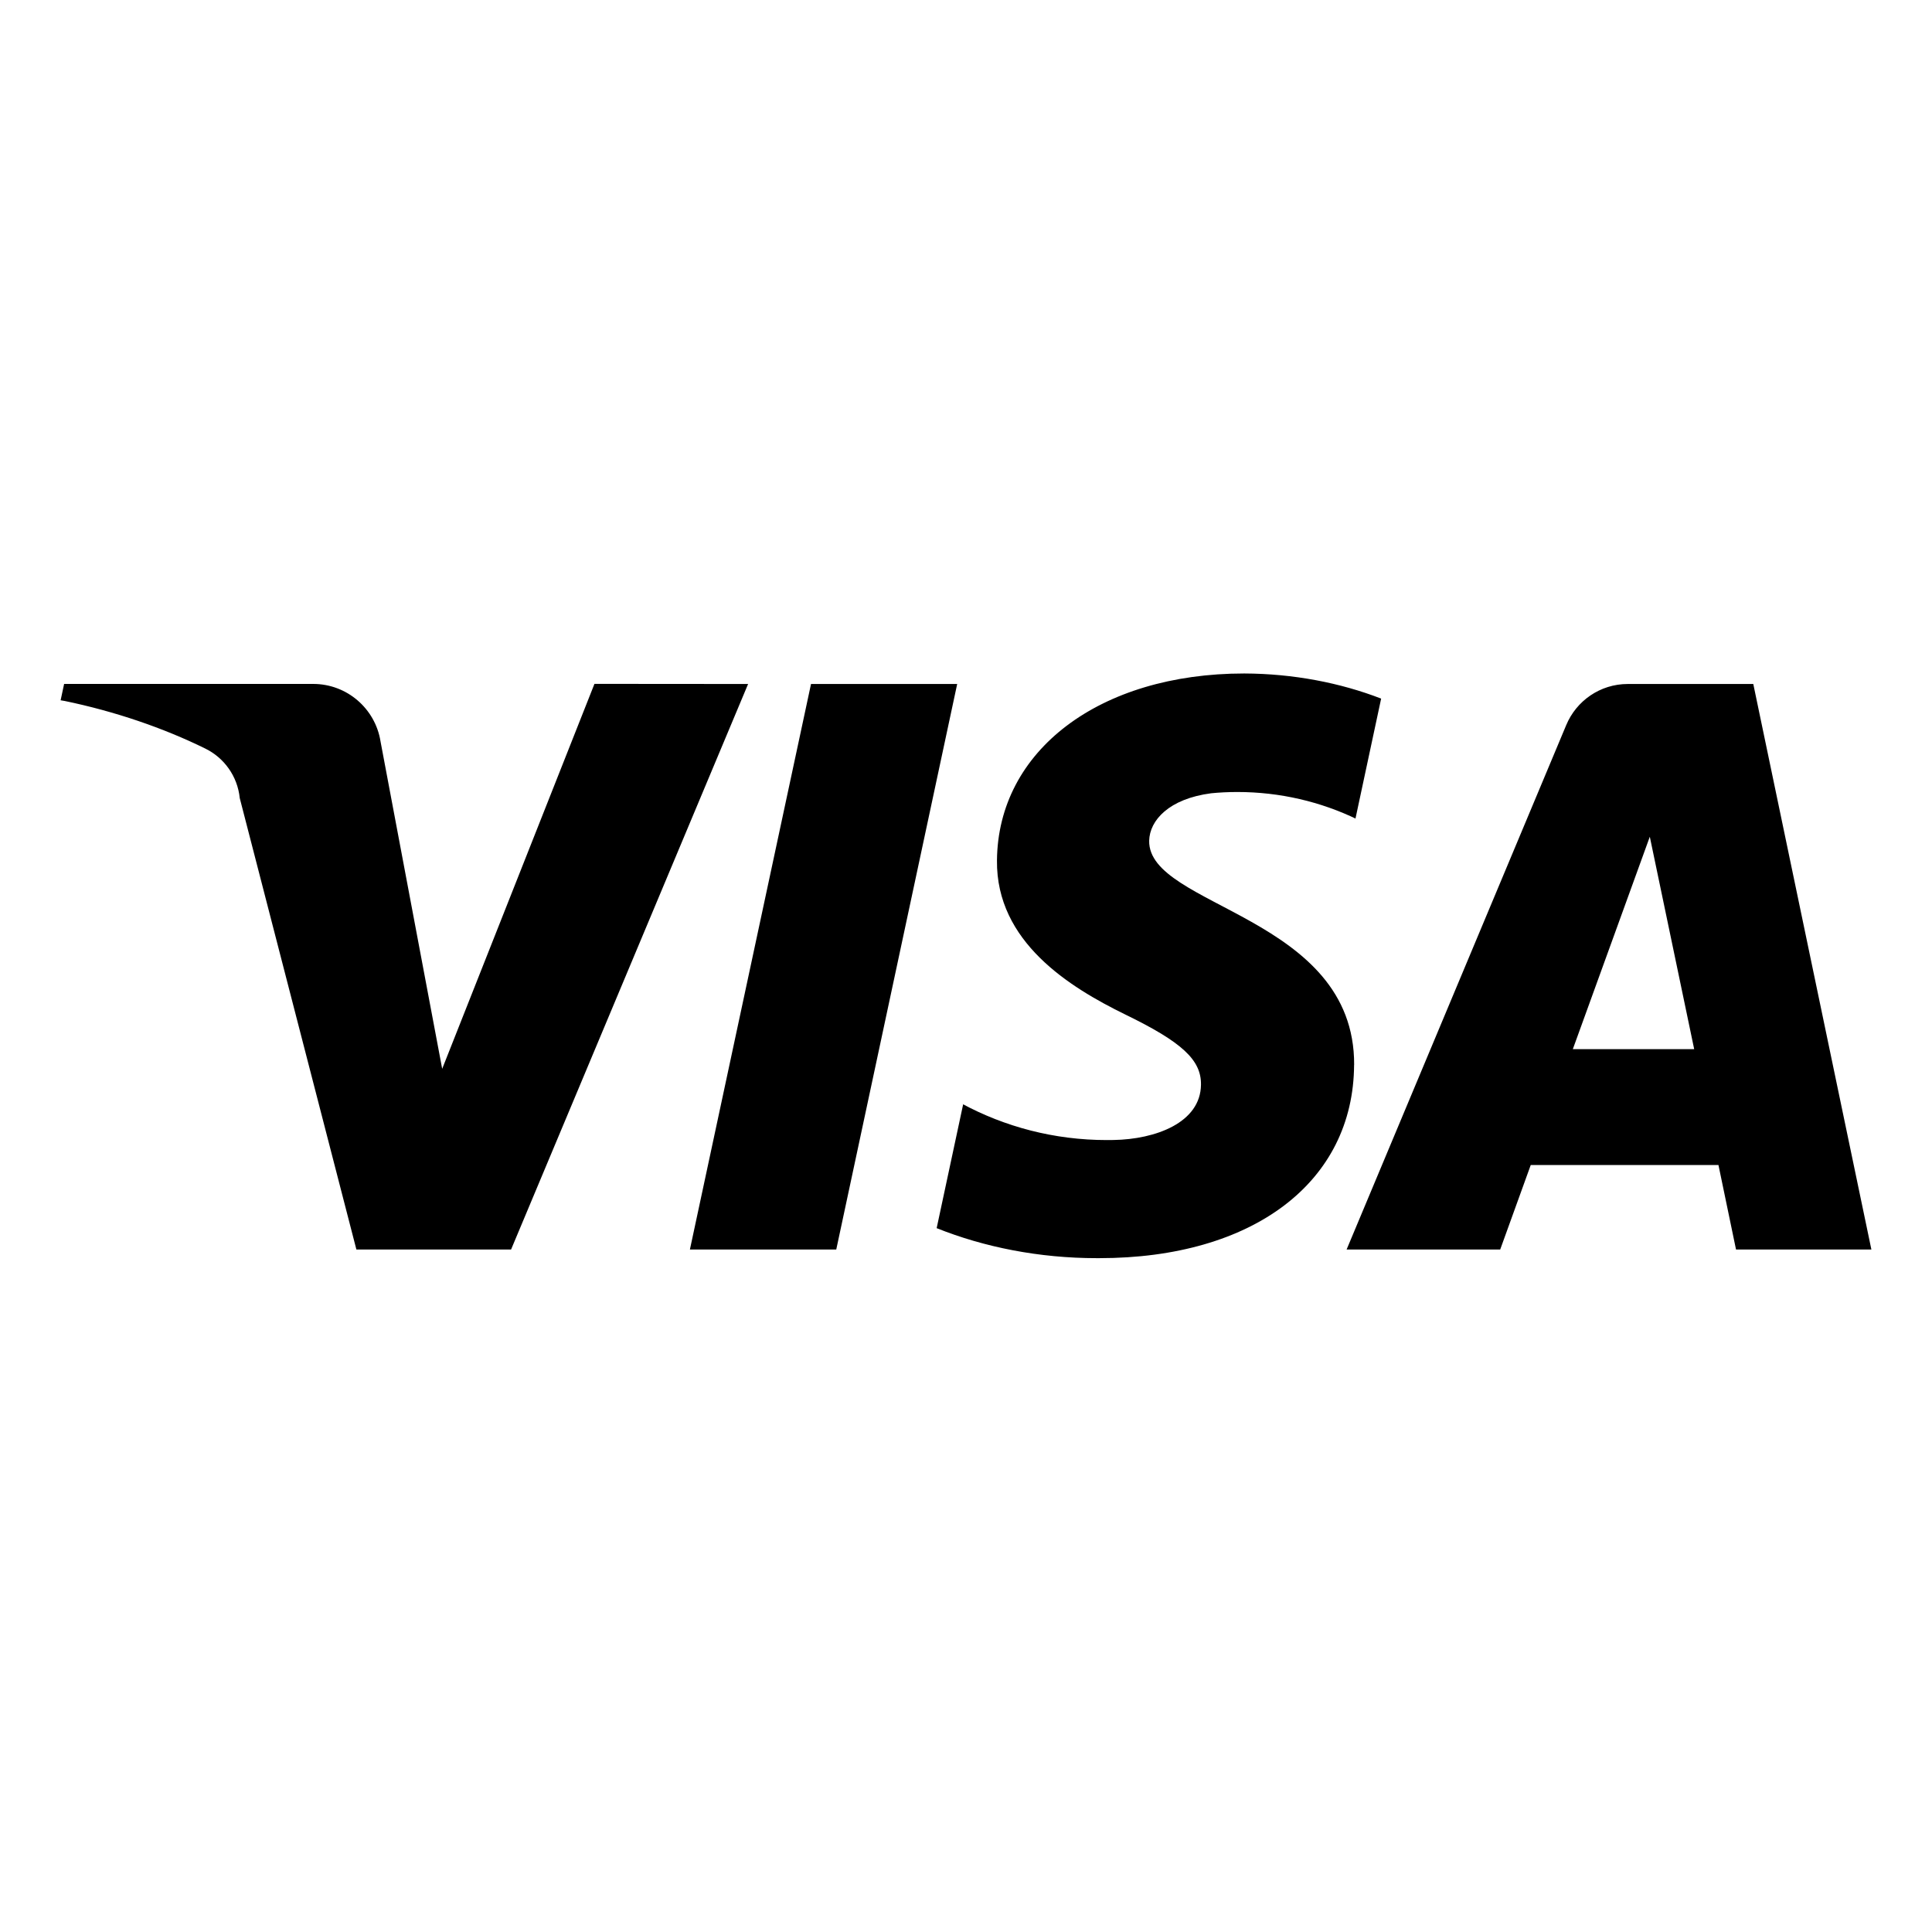
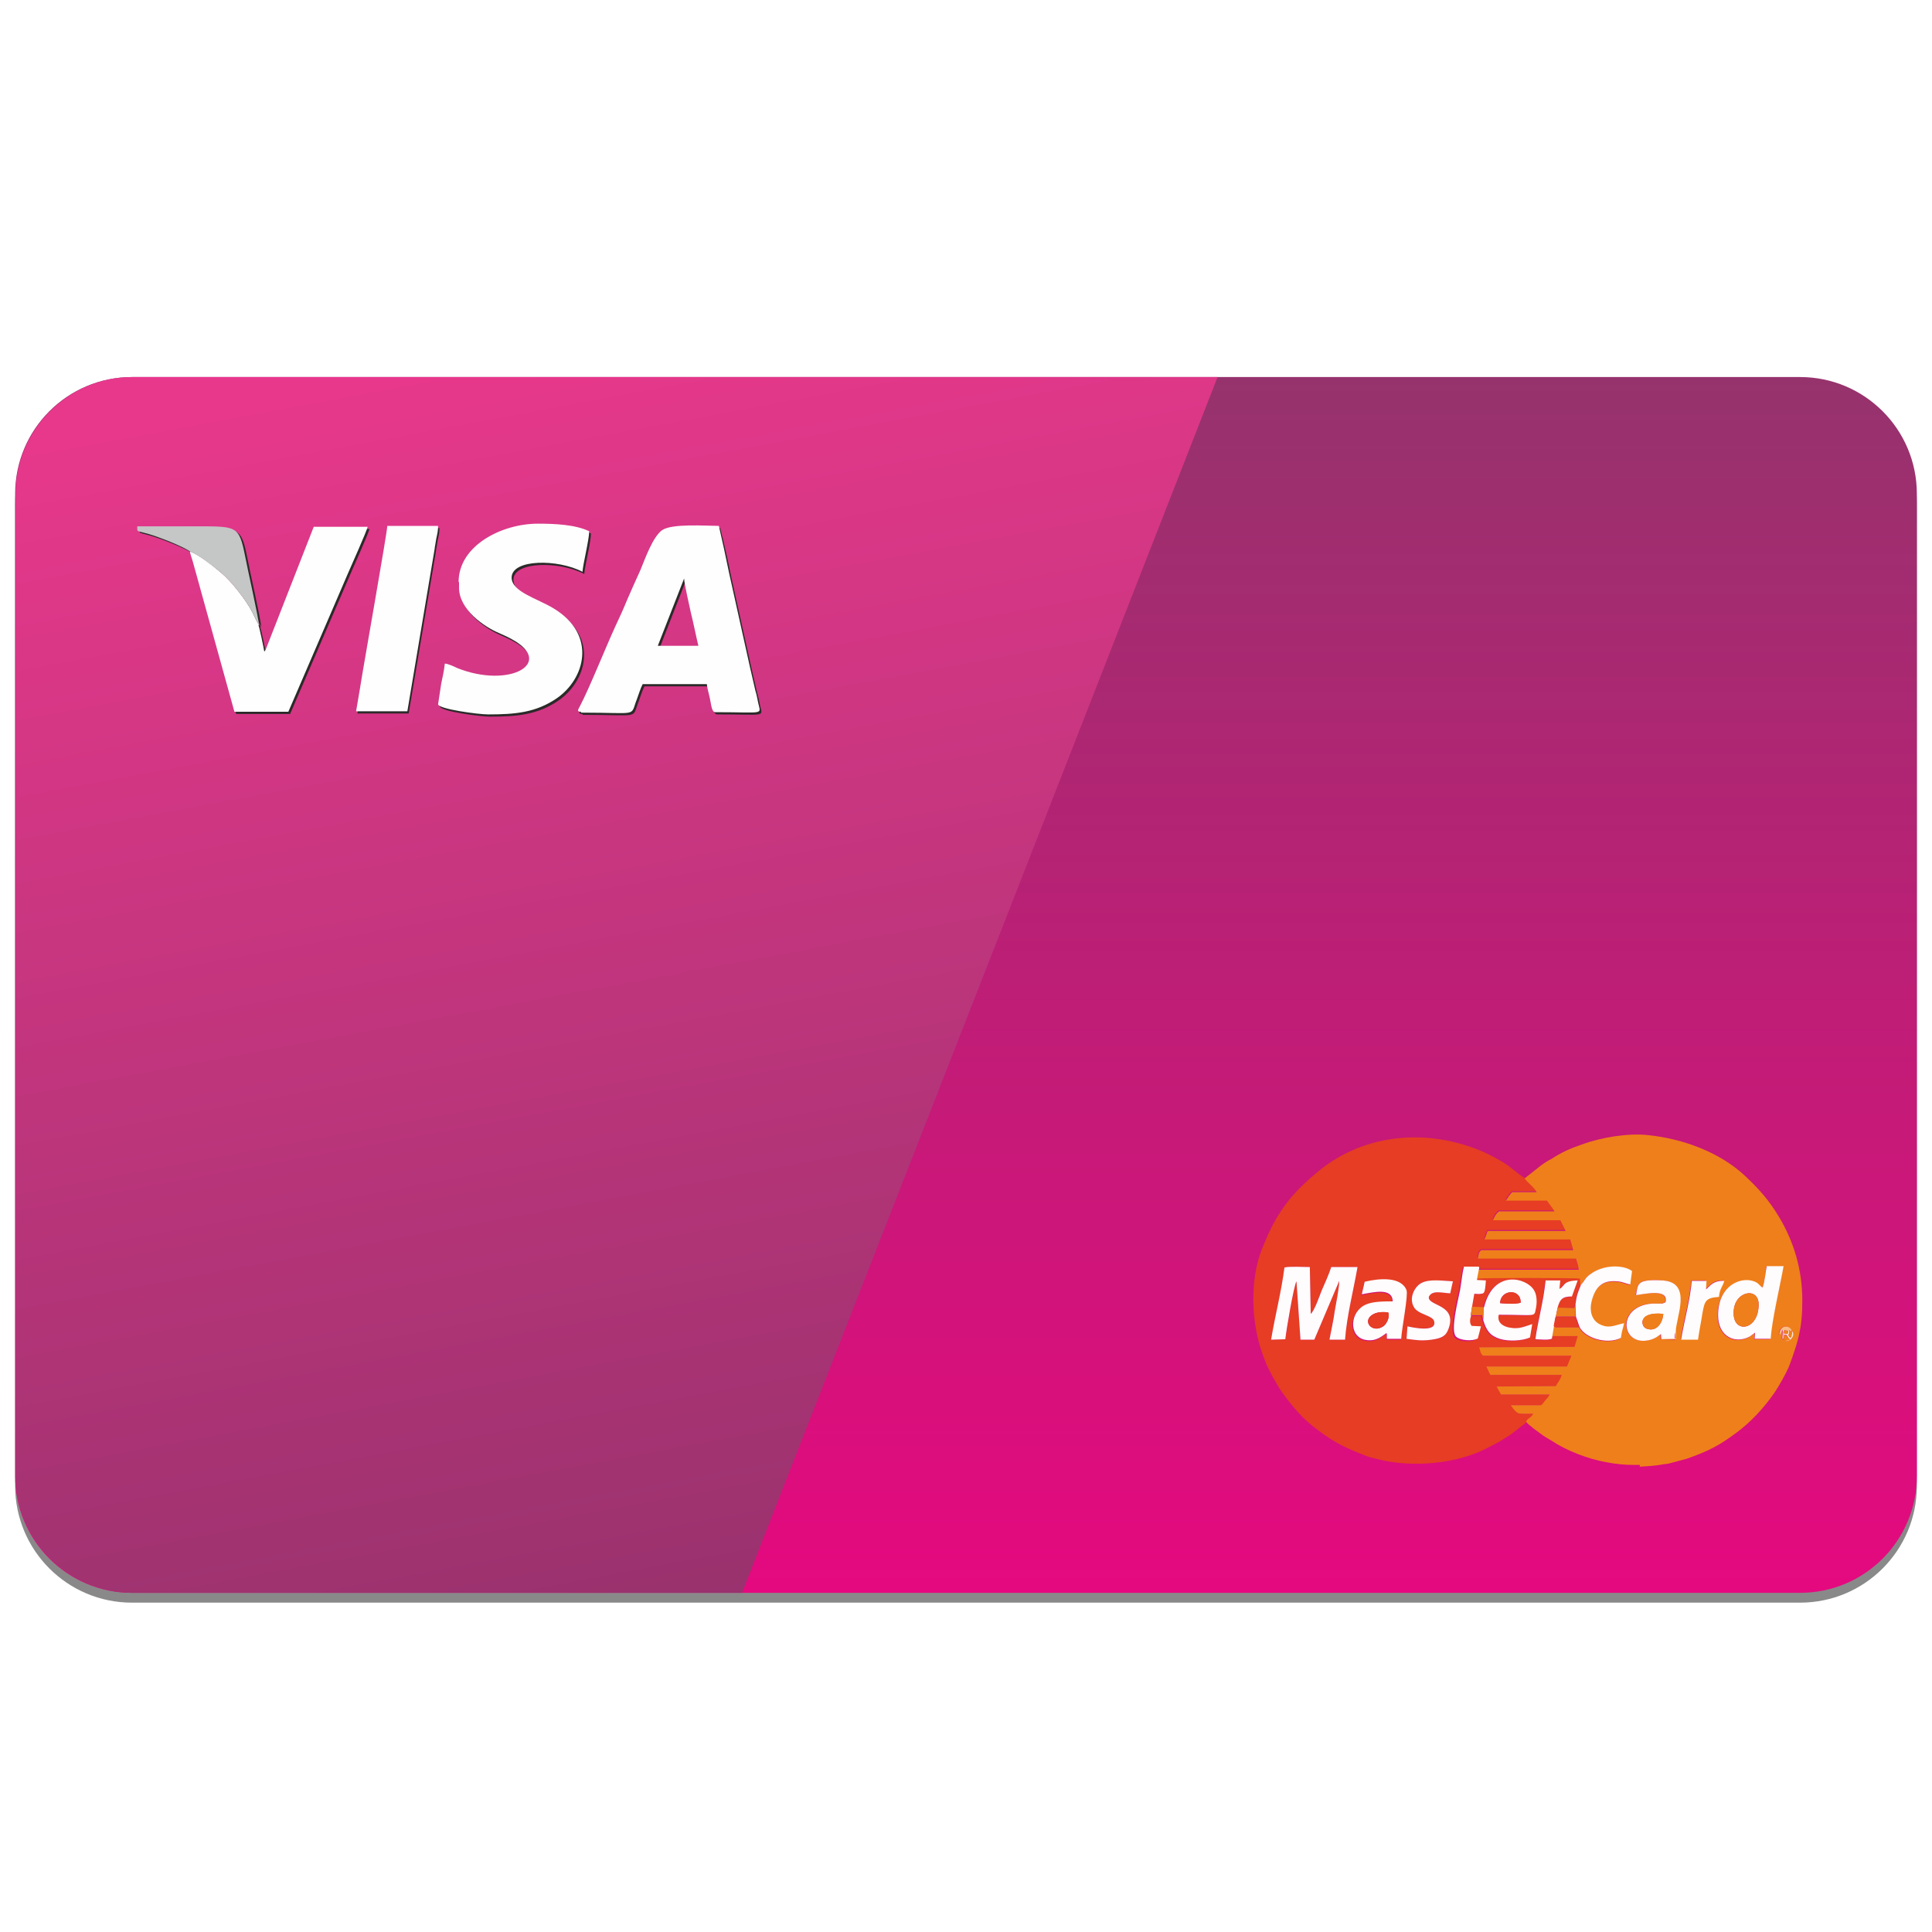
- <svg xmlns="http://www.w3.org/2000/svg" fill="#000000" width="800px" height="800px" viewBox="0 0 32 32" version="1.1">
-   <path d="M15.854 11.329l-2.003 9.367h-2.424l2.006-9.367zM26.051 17.377l1.275-3.518 0.735 3.518zM28.754 20.696h2.242l-1.956-9.367h-2.069c-0.003-0-0.007-0-0.010-0-0.459 0-0.853 0.281-1.019 0.68l-0.003 0.007-3.635 8.68h2.544l0.506-1.4h3.109zM22.429 17.638c0.010-2.473-3.419-2.609-3.395-3.714 0.008-0.336 0.327-0.694 1.027-0.785 0.13-0.013 0.28-0.021 0.432-0.021 0.711 0 1.385 0.162 1.985 0.452l-0.027-0.012 0.425-1.987c-0.673-0.261-1.452-0.413-2.266-0.416h-0.001c-2.396 0-4.081 1.275-4.096 3.098-0.015 1.348 1.203 2.099 2.122 2.549 0.945 0.459 1.262 0.754 1.257 1.163-0.006 0.63-0.752 0.906-1.45 0.917-0.032 0.001-0.071 0.001-0.109 0.001-0.871 0-1.691-0.219-2.407-0.606l0.027 0.013-0.439 2.052c0.786 0.315 1.697 0.497 2.651 0.497 0.015 0 0.030-0 0.045-0h-0.002c2.546 0 4.211-1.257 4.22-3.204zM12.391 11.329l-3.926 9.367h-2.562l-1.932-7.477c-0.037-0.364-0.26-0.668-0.57-0.82l-0.006-0.003c-0.688-0.338-1.488-0.613-2.325-0.786l-0.066-0.011 0.058-0.271h4.124c0 0 0.001 0 0.001 0 0.562 0 1.028 0.411 1.115 0.948l0.001 0.006 1.021 5.421 2.522-6.376z" />
+ <svg xmlns="http://www.w3.org/2000/svg" width="163.839" height="163.839" fill-rule="evenodd" clip-rule="evenodd" image-rendering="optimizeQuality" shape-rendering="geometricPrecision" text-rendering="geometricPrecision" viewBox="0 0 4335 4335" id="visa-card">
+   <defs>
+     <linearGradient id="a" x1="2167.46" x2="2167.46" y1="3573.9" y2="845.69" gradientUnits="userSpaceOnUse">
+       <stop offset="0" stop-color="#E5097F" />
+       <stop offset="1" stop-color="#96336D" />
+     </linearGradient>
+     <linearGradient id="b" x1="1115.54" x2="1649.92" y1="773.65" y2="3645.95" gradientUnits="userSpaceOnUse">
+       <stop offset="0" stop-color="#E8388C" />
+       <stop offset="1" stop-color="#97326D" />
+     </linearGradient>
+   </defs>
+   <g>
+     <rect width="4267" height="2728" x="34" y="868" fill="#898989" rx="262" ry="262" />
+     <rect width="4267" height="2728" x="34" y="846" fill="url(#a)" rx="262" ry="262" />
+     <path fill="url(#b)" d="M296 3574h1369L2732 846H297c-144 0-262 118-262 262v2204c0 144 118 262 262 262z" />
+     <g>
+       <path fill="#2b2a29" d="M585 1407c-5-7-10-19-14-27-14-28-49-72-71-90-19-16-47-39-70-48 1 6 4 15 6 21l94 339h121l134-311c6-14 41-92 44-104H708l-108 276c-2 3-1 2-3 4-1-7-11-55-13-59zm954-104c0 11 12 61 15 76 6 24 11 50 17 75h-91l59-151zm-231 301c132 0 109 10 125-30 4-11 8-24 13-34h144c1 11 5 22 7 33 3 14 4 30 12 30 113 0 102 7 96-22-2-10-3-16-6-26-4-18-8-35-12-52l-47-212c-7-35-15-71-24-106-29 0-106-6-128 10-21 16-38 65-48 89-10 22-19 42-29 65-9 22-18 42-28 63-22 48-57 136-79 178-3 6-8 12 2 12zm-274-293v13c0 48 55 87 91 102 9 4 18 8 27 13 98 53-4 112-122 65-6-3-21-10-28-10-1 13-5 31-8 45l-7 46c0 11 91 23 112 23 61 0 107-4 154-36 63-43 92-142-7-202-36-22-94-37-94-69 0-42 104-42 159-13 1-17 15-72 15-91-31-15-77-17-115-17-81 0-178 49-178 131zm-231 290h114l61-363c1-9 3-17 4-25 2-9 4-17 4-28H872c0 14-55 323-61 363l-9 53z" />
+       <path fill="#2b2a29" d="M431 1241c23 10 51 33 70 48 22 18 57 62 71 90 4 8 9 20 14 27 0-12-27-132-31-154-14-70-18-67-117-67H313v7c0 5 4 4 25 10 24 7 75 27 93 39z" />
+     </g>
+     <path fill="#fefefe" d="M581 1402c-5-7-10-19-14-27-14-28-49-72-71-90-19-16-47-39-70-48 1 6 4 15 6 21l94 339h121l134-311c6-14 41-92 44-104H704l-108 276c-2 3-1 2-3 4-1-7-11-55-13-59zm954-104c0 11 12 61 15 76 6 24 11 50 17 75h-91l59-151zm-231 301c132 0 109 10 125-30 4-11 8-24 13-34h144c1 11 5 22 7 33 3 14 4 30 12 30 113 0 102 7 96-22-2-10-3-16-6-26-4-18-8-35-12-52l-47-212c-7-35-15-71-23-106-29 0-106-6-128 10-21 16-38 65-48 89-10 22-19 42-29 65-9 22-18 42-28 63-22 48-57 136-79 178-3 6-8 12 2 12zm-274-293v13c0 48 55 87 91 102 9 4 18 8 27 13 98 53-4 112-122 65-6-3-21-10-28-10-1 13-5 31-8 45l-7 46c0 11 91 23 112 23 61 0 107-4 154-36 63-43 92-142-7-202-36-22-94-37-94-69 0-42 104-42 159-13 1-17 15-72 15-91-31-15-77-17-115-17-81 0-178 49-178 131zm-231 290h115l61-363c1-9 3-17 4-25 2-9 4-17 4-28H869c0 14-55 323-61 363l-9 53z" />
+     <path fill="#c5c6c6" d="M426 1237c23 10 51 33 70 48 22 18 57 62 71 90 4 8 9 20 14 27 0-12-27-132-31-154-14-70-18-67-117-67H308v7c0 5 4 4 25 10 24 7 75 27 93 39z" />
+     <g>
+       <path fill="#e63d24" d="m3055 2904 6-26c33-8 82-12 94 19 4 12-11 86-12 109h-32c-1-7 1-8-1-13-8 5-22 21-49 15-37-8-35-63 3-79 17-7 40-7 60-7-1-31-41-21-69-16zm103 72c12 3 66 13 60-11-3-14-37-15-46-33-11-21 2-45 17-53 18-9 49-5 71-4l-6 27c-19-1-41-8-48 8-3 21 65 16 44 72-7 18-17 22-38 24-23 3-35 1-56-2l2-28zm-140 30h-35c4-22 8-43 12-65 3-17 10-52 10-67l-56 132h-31l-9-131c-6 10-22 110-25 130l-32 1c9-54 24-107 30-162 11-3 44-1 57-1l2 105c8-6 19-41 24-51 7-16 17-38 22-54h59c-9 52-24 109-28 163zm407 184c5-10 12-8 16-18-8 0-28 1-33-1-6-2-14-13-17-18h56c15 0 12 1 19-8 5-7 9-9 12-16h-109l-10-18 133-1c4-8 11-15 13-25h-160l-9-19h181l10-24h-198c-6-3-7-13-9-19l214-1 7-24h-57l-2 6c-7 5-28 2-38 2 6-43 18-83 23-132h33l-2 19c12-6 5-18 41-19l-13 36c-21 0-27 6-32 25h37l3-9c3-22 6-27 13-45l-1-15c-10-2-219-2-232 0l-1 7 20 1c-1 30-4 29-11 30h-15l-5 29 26 1c21-86 96-66 112-38 6 11 7 29 4 42-4 19 0 13-83 13-4 18 11 27 25 29 21 4 33-4 50-8l-5 30c-18 8-49 9-68 3-22-7-30-20-37-42-1-2-1-1-2-6v-4h-26c-3 10-3 17 1 24l21 1-7 27c-11 7-40 6-49-4-13-14 4-80 9-104 3-15 6-39 9-53h28c9 1 4-2 6 3h225c0-7-4-19-6-25h-220c1-7 2-16 8-19h206l-7-24h-192l7-19h175l-12-24h-151c2-6 8-17 14-20h124c-5-8-12-17-17-24h-92c4-7 9-14 14-19h55c-7-13-21-21-27-31-5-1-32-24-38-28-37-24-71-39-114-50-110-28-224-7-311 65-46 38-79 74-106 129-8 16-13 29-20 46-27 69-23 162 0 229 3 9 6 16 9 24 5 14 27 54 36 66 24 33 46 60 80 85 41 31 64 41 110 59 8 3 17 5 25 7 78 20 180 11 250-27 8-4 13-7 21-11 7-4 13-8 21-13 12-7 27-21 39-29z" />
+       <path fill="#ef7f1a" d="M4020 2986c10 8-4 28-16 22l-6-4v-2l1-18c-6 6-4 12-6 9l-2 2c2-26 28-20 28-9zm-340 301h-13c-21 0-42-2-62-6-41-7-90-26-123-48-8-5-14-8-21-13-9-7-30-21-37-30 5-10 12-8 16-18-8 0-28 1-33-1-6-2-14-13-17-18h56c15 0 12 1 19-8 5-7 9-9 12-16h-109l-10-18 133-1c4-8 11-15 13-25h-160l-9-19h181l10-24h-198c-6-3-7-13-9-19l214-1 7-24h-57l-2 6 5-29c4 3-1 1 5 3h52c11 24 60 41 93 25 2-17 5-21 7-33-21 4-34 14-57 1-15-9-21-28-16-49 8-33 24-49 57-46 15 1 18 5 30 7l4-30c-18-14-64-16-95 8-12 9-11 14-20 23l-1-15c-10-2-219-2-232 0l4-20h225c0-7-4-19-6-25h-220c1-7 2-16 8-19h206l-7-24h-192l7-19h175l-12-24h-151c2-6 8-17 14-20h124c-5-8-12-17-17-24h-92c4-7 9-14 14-19h55c-7-13-21-21-27-31l38-30c7-5 13-9 21-13 23-15 43-24 69-33 44-16 104-26 149-21 78 8 160 38 217 91 32 30 55 56 77 93 33 55 52 118 52 187 0 64-10 93-28 143-5 15-26 52-36 66-23 33-52 64-83 87-40 30-64 42-112 59l-41 11c-5 1-11 1-14 2-17 3-34 4-51 5zm80-299-1 18-33-1-1-11c-8 5-9 9-22 12-67 18-79-75 3-81h23l7-3c8-32-48-18-66-16 5-26 2-36 59-33 69 4 30 82 30 116zm11 17c7-43 20-87 24-132h33l-1 19c9-6 15-20 41-19-4 14-9 16-12 36-29 1-31 8-37 36-4 20-7 38-10 60h-38zm183-116c5-8 8-36 9-47h38c-7 44-26 120-29 163h-36l1-14-1 1-11 8c-32 17-71 1-71-48 0-70 58-90 87-73 6 4 7 7 13 11z" />
+       <path fill="#fefcfd" d="M3018 3006c4-54 19-111 28-163h-59c-5 16-15 38-22 54-4 10-16 45-24 51l-2-105c-14 0-46-2-57 1-7 55-21 108-30 162l32-1c2-20 19-120 25-130l9 131h31l56-132c0 15-7 50-10 67-3 22-8 43-12 65h35zM3890 2945c0-48 56-59 56-18 0 58-56 66-56 20v-2zm65-56c-6-3-7-7-13-11-29-17-87 2-87 73 0 49 39 65 71 48l11-8 1-1-1 14h36c3-43 21-118 29-163h-38c-2 11-5 38-9 47zM3115 2945c4 11-4 25-10 30-25 19-51-11-24-26 9-5 22-6 34-4zm-59-41c28-5 68-15 69 16-20 0-44 0-60 7-37 16-39 71-3 79 26 6 41-10 49-15 2 6 0 6 1 13h32c1-22 16-97 12-109-12-31-61-27-94-19l-6 26zM3732 2948c-1 19-15 42-38 33-13-5-19-38 38-33zm-6 46c3 4 2 3 2 11h30c-1-7-1-11 2-16 0-33 39-112-30-116-57-3-55 7-59 33 18-2 74-16 66 16l-7 3h-23c-82 6-70 100-3 81 13-4 14-7 22-12zM3366 2924c0-31 47-34 46-1-11 3-34 2-46 1zm-37 10-1 28c7 23 15 35 37 42 19 6 50 5 68-3l5-30c-17 5-29 12-50 8-14-2-30-11-25-29 84 0 79 6 83-13 3-13 3-31-4-42-16-28-91-48-112 38z" />
+       <path fill="#fefcfd" d="M3548 2881c-7 18-10 23-13 45l1 28 8 23c11 24 60 41 93 25 2-17 5-21 7-33-21 4-34 14-57 1-15-9-21-28-16-49 8-33 24-49 57-46 15 1 18 5 30 7l4-30c-18-14-64-16-95 8-12 9-11 14-20 23zM3158 2976l-2 28c22 3 33 5 56 2 21-3 32-7 38-24 21-56-47-51-44-72 7-16 29-9 48-8l6-27c-22-1-53-6-71 4-15 8-28 33-17 53 9 18 43 19 46 33 6 25-47 14-60 11zM3300 2951l3-19 5-29c4 0 12 1 15 0 7-1 9 0 11-30l-20-1 1-7 4-20c-2-5 3-2-6-3h-28c-4 13-6 37-9 53-5 25-22 91-9 104 9 9 38 11 49 4l7-27-21-1c-5-7-4-14-1-24zM3482 3004l5-29 4-21 4-20c5-19 11-25 32-25l13-36c-35 1-28 13-41 19l2-19h-33c-5 49-17 89-23 132 10 0 31 3 38-2zM3772 3006h38c3-22 7-40 10-60 5-28 8-34 37-36 2-20 8-22 12-36-26-1-32 12-41 19l1-19h-33c-4 45-17 89-24 132z" />
+       <path fill="#ef7f1a" d="M3890 2945v2c0 46 56 38 56-20 0-41-56-30-56 18z" />
+       <path fill="#e63d24" d="M3115 2945c-12-2-25-1-34 4-27 15-1 45 24 26 6-5 14-19 10-30z" />
+       <path fill="#ef7f1a" d="M3732 2948c-57-6-51 27-38 33 23 9 37-13 38-33z" />
+       <path fill="#e63d24" d="M3486 2975c4 3-1 1 5 3h52l-8-23h-45l-4 21zM3366 2924c12 1 35 3 46-1 1-33-45-30-46 1z" />
+       <path fill="#ed7b1b" d="m3495 2934-4 20h44v-28l-3 9zM3300 2951h26v4c1 5 1 4 2 6l1-28-26-1-3 19z" />
+       <path fill="#f9bd84" d="M4004 3008c-5-5 6 0-4-4l3-2-3-18 12 2 3-1 1-1c0 5-1 3 4 2-1-11-26-17-28 9 1-1 1-2 2-2 3 4 0-3 6-9l-1 18v2l6 4z" />
+       <path fill="#fde6cd" d="M4012 2986c0 4 1 7-5 7-6-1-4-2-4-8l9 1zm-9 16v-7c10 1 3-2 8 4 2 3 3 5 5 7l-12 2c12 6 27-14 16-22 0 4 1 6 0 9-1 5-1 4-3 7-8-9-1-5-2-17l-3 1-12-2 3 18z" />
+       <path fill="#f0811a" d="m4003 3003-3 2c10 4-1-1 4 4l12-2c-1-2-2-4-5-7-5-5 2-3-8-4v7z" />
+       <path fill="#fbca9a" d="m3726 2993 1 11 33 1 1-18c-3 5-3 9-2 16h-30c0-8 0-7-2-11z" />
+       <path fill="#f0811a" d="M4020 2986c-5 1-4 3-4-2l-1 1c1 12-6 7 2 17 2-3 3-1 3-7v-9z" />
+       <path fill="#f0831f" d="m4012 2986-9-1c0 6-2 7 4 8s5-3 5-7z" />
+     </g>
+   </g>
</svg>
